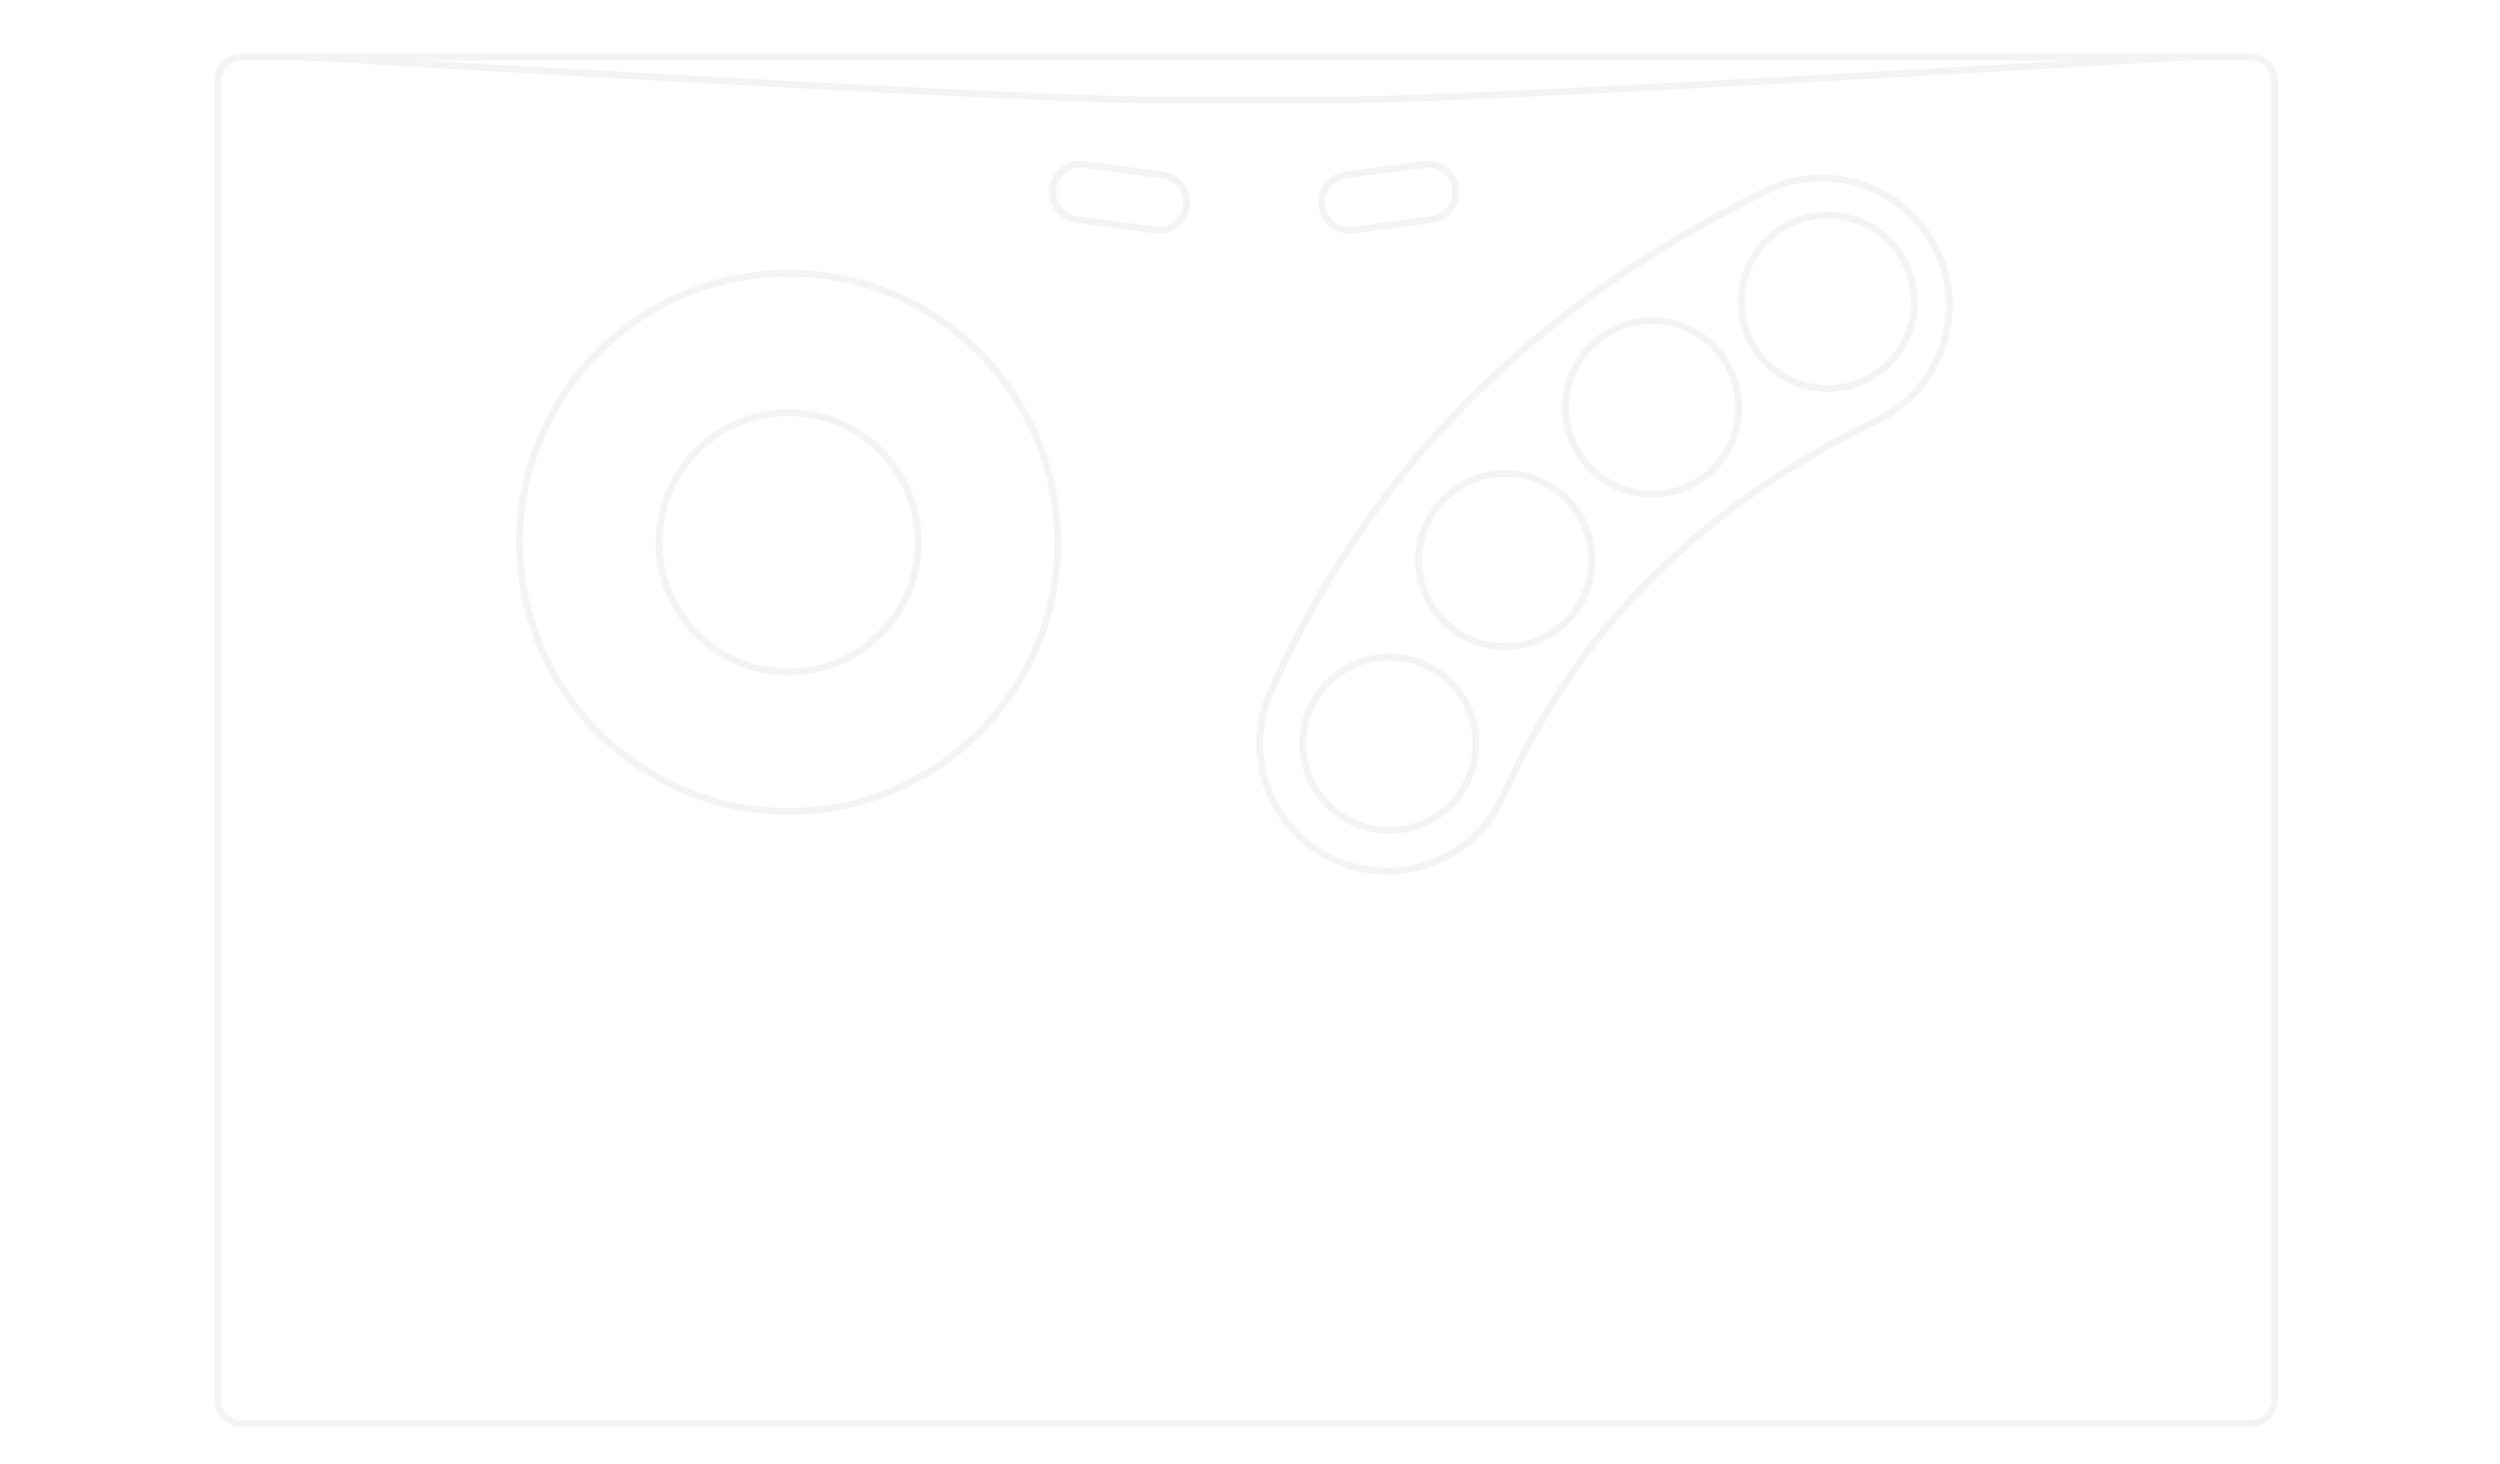
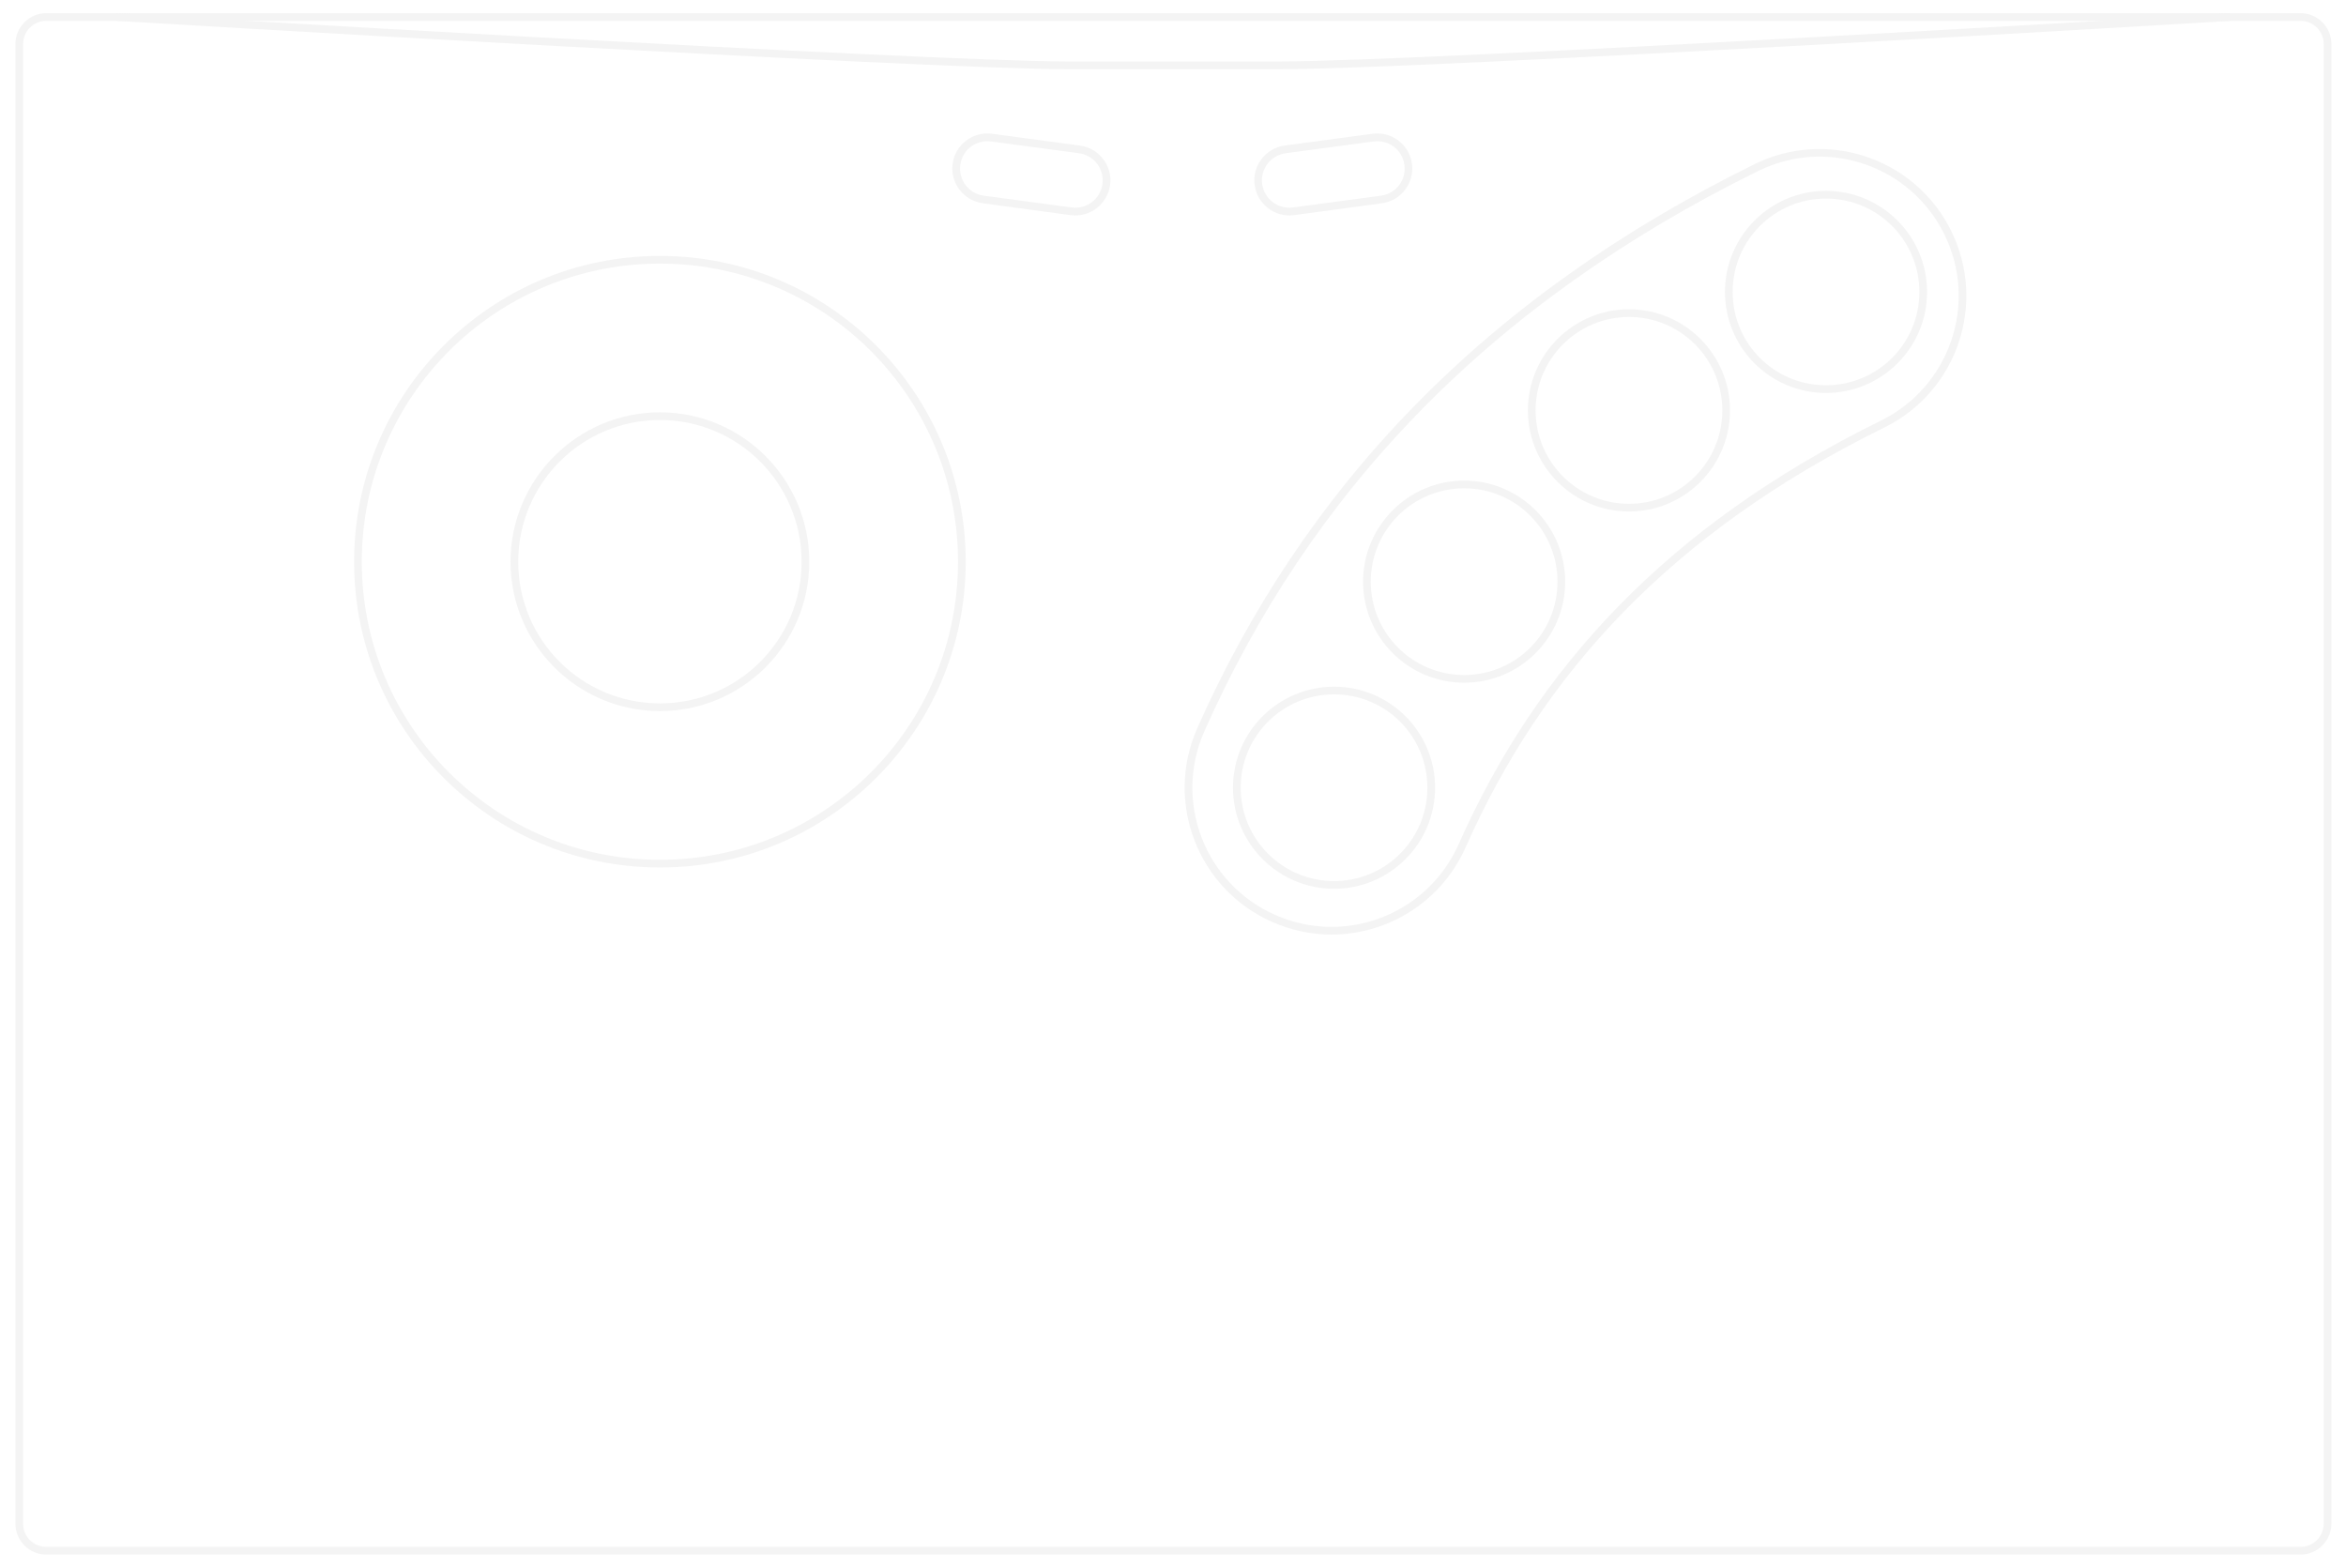
- <svg xmlns="http://www.w3.org/2000/svg" version="1.2" baseProfile="tiny" id="Layer_3" x="0px" y="0px" width="598.189px" height="350.26px" viewBox="0 0 598.189 350.26" xml:space="preserve">
-   <path id="path3" fill="#F4F4F4" d="M434.132,41.827c-4.058,0.231-8.121,1.247-11.996,3.153  c-28.748,14.133-53.001,31.475-72.775,51.781c-19.791,20.285-34.998,43.455-46.091,68.495c-7.005,15.79,0.128,34.29,15.919,41.296  c4.123,1.83,8.449,2.717,12.689,2.718c12,0.001,23.431-6.944,28.607-18.61c8.402-18.895,19.287-35.399,33.684-50.192  c14.408-14.772,32.453-27.921,55.601-39.323c15.499-7.627,21.88-26.385,14.252-41.886C458.302,47.633,446.309,41.133,434.132,41.827  z M434.235,43.441c11.537-0.663,22.898,5.506,28.325,16.534c7.236,14.706,1.17,32.472-13.535,39.708  c-23.292,11.473-41.463,24.716-56.011,39.63c-14.532,14.934-25.544,31.628-34.017,50.679c-4.911,11.068-15.753,17.638-27.12,17.637  c-4.017-0.001-8.112-0.828-12.023-2.563c-14.979-6.648-21.718-24.164-15.072-39.144c11.021-24.875,26.109-47.87,45.757-68.008  c19.634-20.16,43.715-37.387,72.314-51.448C426.529,44.657,430.389,43.662,434.235,43.441z" />
-   <path id="circle5" fill="#F4F4F4" d="M332.441,156.412c-11.892,0-21.559,9.641-21.559,21.533c0,11.892,9.667,21.559,21.559,21.559  s21.532-9.667,21.532-21.559C353.974,166.052,344.333,156.412,332.441,156.412z M332.441,158.052  c11.005,0,19.892,8.886,19.892,19.892s-8.887,19.918-19.892,19.918s-19.918-8.912-19.918-19.918S321.437,158.052,332.441,158.052z" />
-   <path id="circle7" fill="#F4F4F4" d="M360.178,112.475c-11.892,0-21.559,9.667-21.559,21.558c0,11.892,9.667,21.533,21.559,21.533  s21.532-9.641,21.532-21.533C381.71,122.141,372.069,112.475,360.178,112.475z M360.178,114.115  c11.005,0,19.892,8.912,19.892,19.917s-8.887,19.892-19.892,19.892s-19.918-8.887-19.918-19.892S349.173,114.115,360.178,114.115z" />
-   <path id="circle9" fill="#F4F4F4" d="M395.322,75.946c-11.892,0-21.559,9.667-21.559,21.558c0,11.892,9.667,21.559,21.559,21.559  s21.532-9.667,21.532-21.559C416.854,85.612,407.214,75.946,395.322,75.946z M395.322,77.586c11.005,0,19.892,8.912,19.892,19.917  c0,11.006-8.887,19.918-19.892,19.918s-19.918-8.912-19.918-19.918C375.404,86.499,384.317,77.586,395.322,77.586z" />
-   <path id="circle11" fill="#F4F4F4" d="M437.311,50.696c-11.892,0-21.532,9.667-21.532,21.559c0,11.892,9.641,21.533,21.532,21.533  c11.893,0,21.559-9.641,21.559-21.533C458.869,60.362,449.203,50.696,437.311,50.696z M437.311,52.336  c11.006,0,19.918,8.913,19.918,19.918s-8.912,19.892-19.918,19.892c-11.005,0-19.892-8.887-19.892-19.892  S426.306,52.336,437.311,52.336z" />
-   <path id="circle13" fill="#F4F4F4" d="M188.71,64.564c-36.002,0-65.213,29.211-65.213,65.213s29.211,65.188,65.213,65.188  c36.002,0,65.188-29.187,65.188-65.188S224.712,64.564,188.71,64.564z M188.71,66.205c35.116,0,63.547,28.457,63.547,63.573  s-28.432,63.548-63.547,63.548s-63.573-28.432-63.573-63.548S153.595,66.205,188.71,66.205z" />
-   <path id="circle15" fill="#F4F4F4" d="M188.71,97.914c-17.579,0-31.863,14.285-31.863,31.863s14.285,31.838,31.863,31.838  s31.837-14.259,31.837-31.838S206.289,97.914,188.71,97.914z M188.71,99.555c16.692,0,30.197,13.531,30.197,30.223  s-13.505,30.197-30.197,30.197s-30.223-13.505-30.223-30.197S172.019,99.555,188.71,99.555z" />
-   <path id="path17" fill="#F4F4F4" d="M259.512,38.52c-4.084-0.549-7.859,2.325-8.407,6.409c-0.549,4.084,2.35,7.859,6.434,8.408  l18.738,2.538c4.084,0.549,7.859-2.351,8.408-6.434c0.549-4.084-2.35-7.859-6.434-8.408L259.512,38.52z M259.307,40.16l18.739,2.512  c3.205,0.431,5.429,3.357,4.998,6.563c-0.431,3.204-3.357,5.429-6.563,4.999l-18.738-2.512c-3.205-0.43-5.429-3.357-4.999-6.562  C253.175,41.954,256.102,39.729,259.307,40.16z" />
-   <path id="path19" fill="#F4F4F4" d="M340.645,38.52l-18.739,2.512c-4.083,0.549-6.957,4.324-6.408,8.408  c0.548,4.083,4.325,6.983,8.408,6.434l18.738-2.538c4.084-0.549,6.957-4.324,6.409-8.408  C348.504,40.844,344.728,37.971,340.645,38.52z M340.875,40.16c3.204-0.431,6.132,1.794,6.563,4.999s-1.794,6.132-4.999,6.562  l-18.764,2.512c-3.205,0.431-6.133-1.794-6.563-4.999c-0.432-3.205,1.819-6.132,5.024-6.563L340.875,40.16z" />
-   <path id="path21" fill="#F4F4F4" d="M57.873,12.809c-3.627,0-6.588,2.96-6.588,6.588v315.48c0,3.629,2.96,6.588,6.588,6.588h480.616  c3.628,0,6.588-2.96,6.588-6.588V19.396c0-3.627-2.959-6.588-6.588-6.588H57.873z M57.873,14.449h480.616  c2.742,0,4.947,2.206,4.947,4.947v315.48c0,2.742-2.205,4.947-4.947,4.947H57.873c-2.741,0-4.947-2.205-4.947-4.947V19.396  C52.926,16.655,55.132,14.449,57.873,14.449z" />
-   <path id="path23" fill="#F4F4F4" d="M72.946,12.809l-0.103,1.641c0,0,43.037,2.578,89.925,5.152s97.59,5.152,113.175,5.152h44.476  c16.201,0,66.928-2.578,113.662-5.152s89.438-5.152,89.438-5.152l-0.103-1.641c0,0-42.709,2.579-89.438,5.152  c-46.729,2.574-97.533,5.152-113.56,5.152h-44.476c-15.404,0-66.215-2.578-113.098-5.152  C115.962,15.387,72.946,12.809,72.946,12.809z" />
+ <svg xmlns="http://www.w3.org/2000/svg" version="1.2" id="Layer_3" x="0px" y="0px" width="500.189" height="334.26" viewBox="0 0 500.189 334.26" xml:space="preserve">
+   <defs id="defs3258" />
+   <path id="path3" fill="#f4f4f4" d="m 386.132,31.827 c -4.058,0.231 -8.121,1.247 -11.996,3.153 -28.748,14.133 -53.001,31.475 -72.775,51.781 -19.791,20.285 -34.998,43.455 -46.091,68.495 -7.005,15.79 0.128,34.29 15.919,41.296 4.123,1.83 8.449,2.717 12.689,2.718 12,10e-4 23.431,-6.944 28.607,-18.61 8.402,-18.895 19.287,-35.399 33.684,-50.192 14.408,-14.772 32.453,-27.921 55.601,-39.323 15.499,-7.627 21.88,-26.385 14.252,-41.886 -5.72,-11.626 -17.713,-18.126 -29.89,-17.432 z m 0.103,1.614 c 11.537,-0.663 22.898,5.506 28.325,16.534 7.236,14.706 1.17,32.472 -13.535,39.708 -23.292,11.473 -41.463,24.716 -56.011,39.63 -14.532,14.934 -25.544,31.628 -34.017,50.679 -4.911,11.068 -15.753,17.638 -27.12,17.637 -4.017,-0.001 -8.112,-0.828 -12.023,-2.563 -14.979,-6.648 -21.718,-24.164 -15.072,-39.144 11.021,-24.875 26.109,-47.87 45.757,-68.008 19.634,-20.16 43.715,-37.387 72.314,-51.448 3.676,-1.809 7.536,-2.804 11.382,-3.025 z" />
+   <path id="circle5" fill="#f4f4f4" d="m 284.441,146.412 c -11.892,0 -21.559,9.641 -21.559,21.533 0,11.892 9.667,21.559 21.559,21.559 11.892,0 21.532,-9.667 21.532,-21.559 10e-4,-11.893 -9.64,-21.533 -21.532,-21.533 z m 0,1.64 c 11.005,0 19.892,8.886 19.892,19.892 0,11.006 -8.887,19.918 -19.892,19.918 -11.005,0 -19.918,-8.912 -19.918,-19.918 0,-11.006 8.914,-19.892 19.918,-19.892 z" />
+   <path id="circle7" fill="#f4f4f4" d="m 312.178,102.475 c -11.892,0 -21.559,9.667 -21.559,21.558 0,11.892 9.667,21.533 21.559,21.533 11.892,0 21.532,-9.641 21.532,-21.533 0,-11.892 -9.641,-21.558 -21.532,-21.558 z m 0,1.64 c 11.005,0 19.892,8.912 19.892,19.917 0,11.005 -8.887,19.892 -19.892,19.892 -11.005,0 -19.918,-8.887 -19.918,-19.892 0,-11.005 8.913,-19.917 19.918,-19.917 z" />
+   <path id="circle9" fill="#f4f4f4" d="m 347.322,65.946 c -11.892,0 -21.559,9.667 -21.559,21.558 0,11.892 9.667,21.559 21.559,21.559 11.892,0 21.532,-9.667 21.532,-21.559 0,-11.892 -9.64,-21.558 -21.532,-21.558 z m 0,1.64 c 11.005,0 19.892,8.912 19.892,19.917 0,11.006 -8.887,19.918 -19.892,19.918 -11.005,0 -19.918,-8.912 -19.918,-19.918 0,-11.004 8.913,-19.917 19.918,-19.917 z" />
+   <path id="circle11" fill="#f4f4f4" d="m 389.311,40.696 c -11.892,0 -21.532,9.667 -21.532,21.559 0,11.892 9.641,21.533 21.532,21.533 11.893,0 21.559,-9.641 21.559,-21.533 -10e-4,-11.893 -9.667,-21.559 -21.559,-21.559 z m 0,1.64 c 11.006,0 19.918,8.913 19.918,19.918 0,11.005 -8.912,19.892 -19.918,19.892 -11.005,0 -19.892,-8.887 -19.892,-19.892 0,-11.005 8.887,-19.918 19.892,-19.918 z" />
+   <path id="circle13" fill="#f4f4f4" d="m 140.71,54.564 c -36.002,0 -65.213,29.211 -65.213,65.213 0,36.002 29.211,65.188 65.213,65.188 36.002,0 65.188,-29.187 65.188,-65.188 0,-36.001 -29.186,-65.213 -65.188,-65.213 z m 0,1.641 c 35.116,0 63.547,28.457 63.547,63.573 0,35.116 -28.432,63.548 -63.547,63.548 -35.115,0 -63.573,-28.432 -63.573,-63.548 0,-35.116 28.458,-63.573 63.573,-63.573 z" />
+   <path id="circle15" fill="#f4f4f4" d="m 140.71,87.914 c -17.579,0 -31.863,14.285 -31.863,31.863 0,17.578 14.285,31.838 31.863,31.838 17.578,0 31.837,-14.259 31.837,-31.838 0,-17.579 -14.258,-31.863 -31.837,-31.863 z m 0,1.641 c 16.692,0 30.197,13.531 30.197,30.223 0,16.692 -13.505,30.197 -30.197,30.197 -16.692,0 -30.223,-13.505 -30.223,-30.197 0,-16.692 13.532,-30.223 30.223,-30.223 z" />
+   <path id="path17" fill="#f4f4f4" d="m 211.512,28.52 c -4.084,-0.549 -7.859,2.325 -8.407,6.409 -0.549,4.084 2.35,7.859 6.434,8.408 l 18.738,2.538 c 4.084,0.549 7.859,-2.351 8.408,-6.434 0.549,-4.084 -2.35,-7.859 -6.434,-8.408 z m -0.205,1.64 18.739,2.512 c 3.205,0.431 5.429,3.357 4.998,6.563 -0.431,3.204 -3.357,5.429 -6.563,4.999 l -18.738,-2.512 c -3.205,-0.43 -5.429,-3.357 -4.999,-6.562 0.431,-3.206 3.358,-5.431 6.563,-5 z" />
+   <path id="path19" fill="#f4f4f4" d="m 292.645,28.52 -18.739,2.512 c -4.083,0.549 -6.957,4.324 -6.408,8.408 0.548,4.083 4.325,6.983 8.408,6.434 l 18.738,-2.538 c 4.084,-0.549 6.957,-4.324 6.409,-8.408 -0.549,-4.084 -4.325,-6.957 -8.408,-6.408 z m 0.23,1.64 c 3.204,-0.431 6.132,1.794 6.563,4.999 0.431,3.205 -1.794,6.132 -4.999,6.562 l -18.764,2.512 c -3.205,0.431 -6.133,-1.794 -6.563,-4.999 -0.432,-3.205 1.819,-6.132 5.024,-6.563 z" />
+   <path id="path21" fill="#f4f4f4" d="m 9.873,2.809 c -3.627,0 -6.588,2.96 -6.588,6.588 v 315.48 c 0,3.629 2.96,6.588 6.588,6.588 h 480.616 c 3.628,0 6.588,-2.96 6.588,-6.588 V 9.396 c 0,-3.627 -2.959,-6.588 -6.588,-6.588 H 9.873 Z m 0,1.64 h 480.616 c 2.742,0 4.947,2.206 4.947,4.947 v 315.48 c 0,2.742 -2.205,4.947 -4.947,4.947 H 9.873 c -2.741,0 -4.947,-2.205 -4.947,-4.947 V 9.396 c 0,-2.741 2.206,-4.947 4.947,-4.947 z" />
+   <path id="path23" fill="#f4f4f4" d="M 24.946,2.809 24.843,4.45 c 0,0 43.037,2.578 89.925,5.152 46.888,2.574 97.59,5.152 113.175,5.152 h 44.476 c 16.201,0 66.928,-2.578 113.662,-5.152 46.734,-2.574 89.438,-5.152 89.438,-5.152 l -0.103,-1.641 c 0,0 -42.709,2.579 -89.438,5.152 -46.729,2.574 -97.533,5.152 -113.56,5.152 h -44.476 c -15.404,0 -66.215,-2.578 -113.098,-5.152 C 67.962,5.387 24.946,2.809 24.946,2.809 Z" />
</svg>
